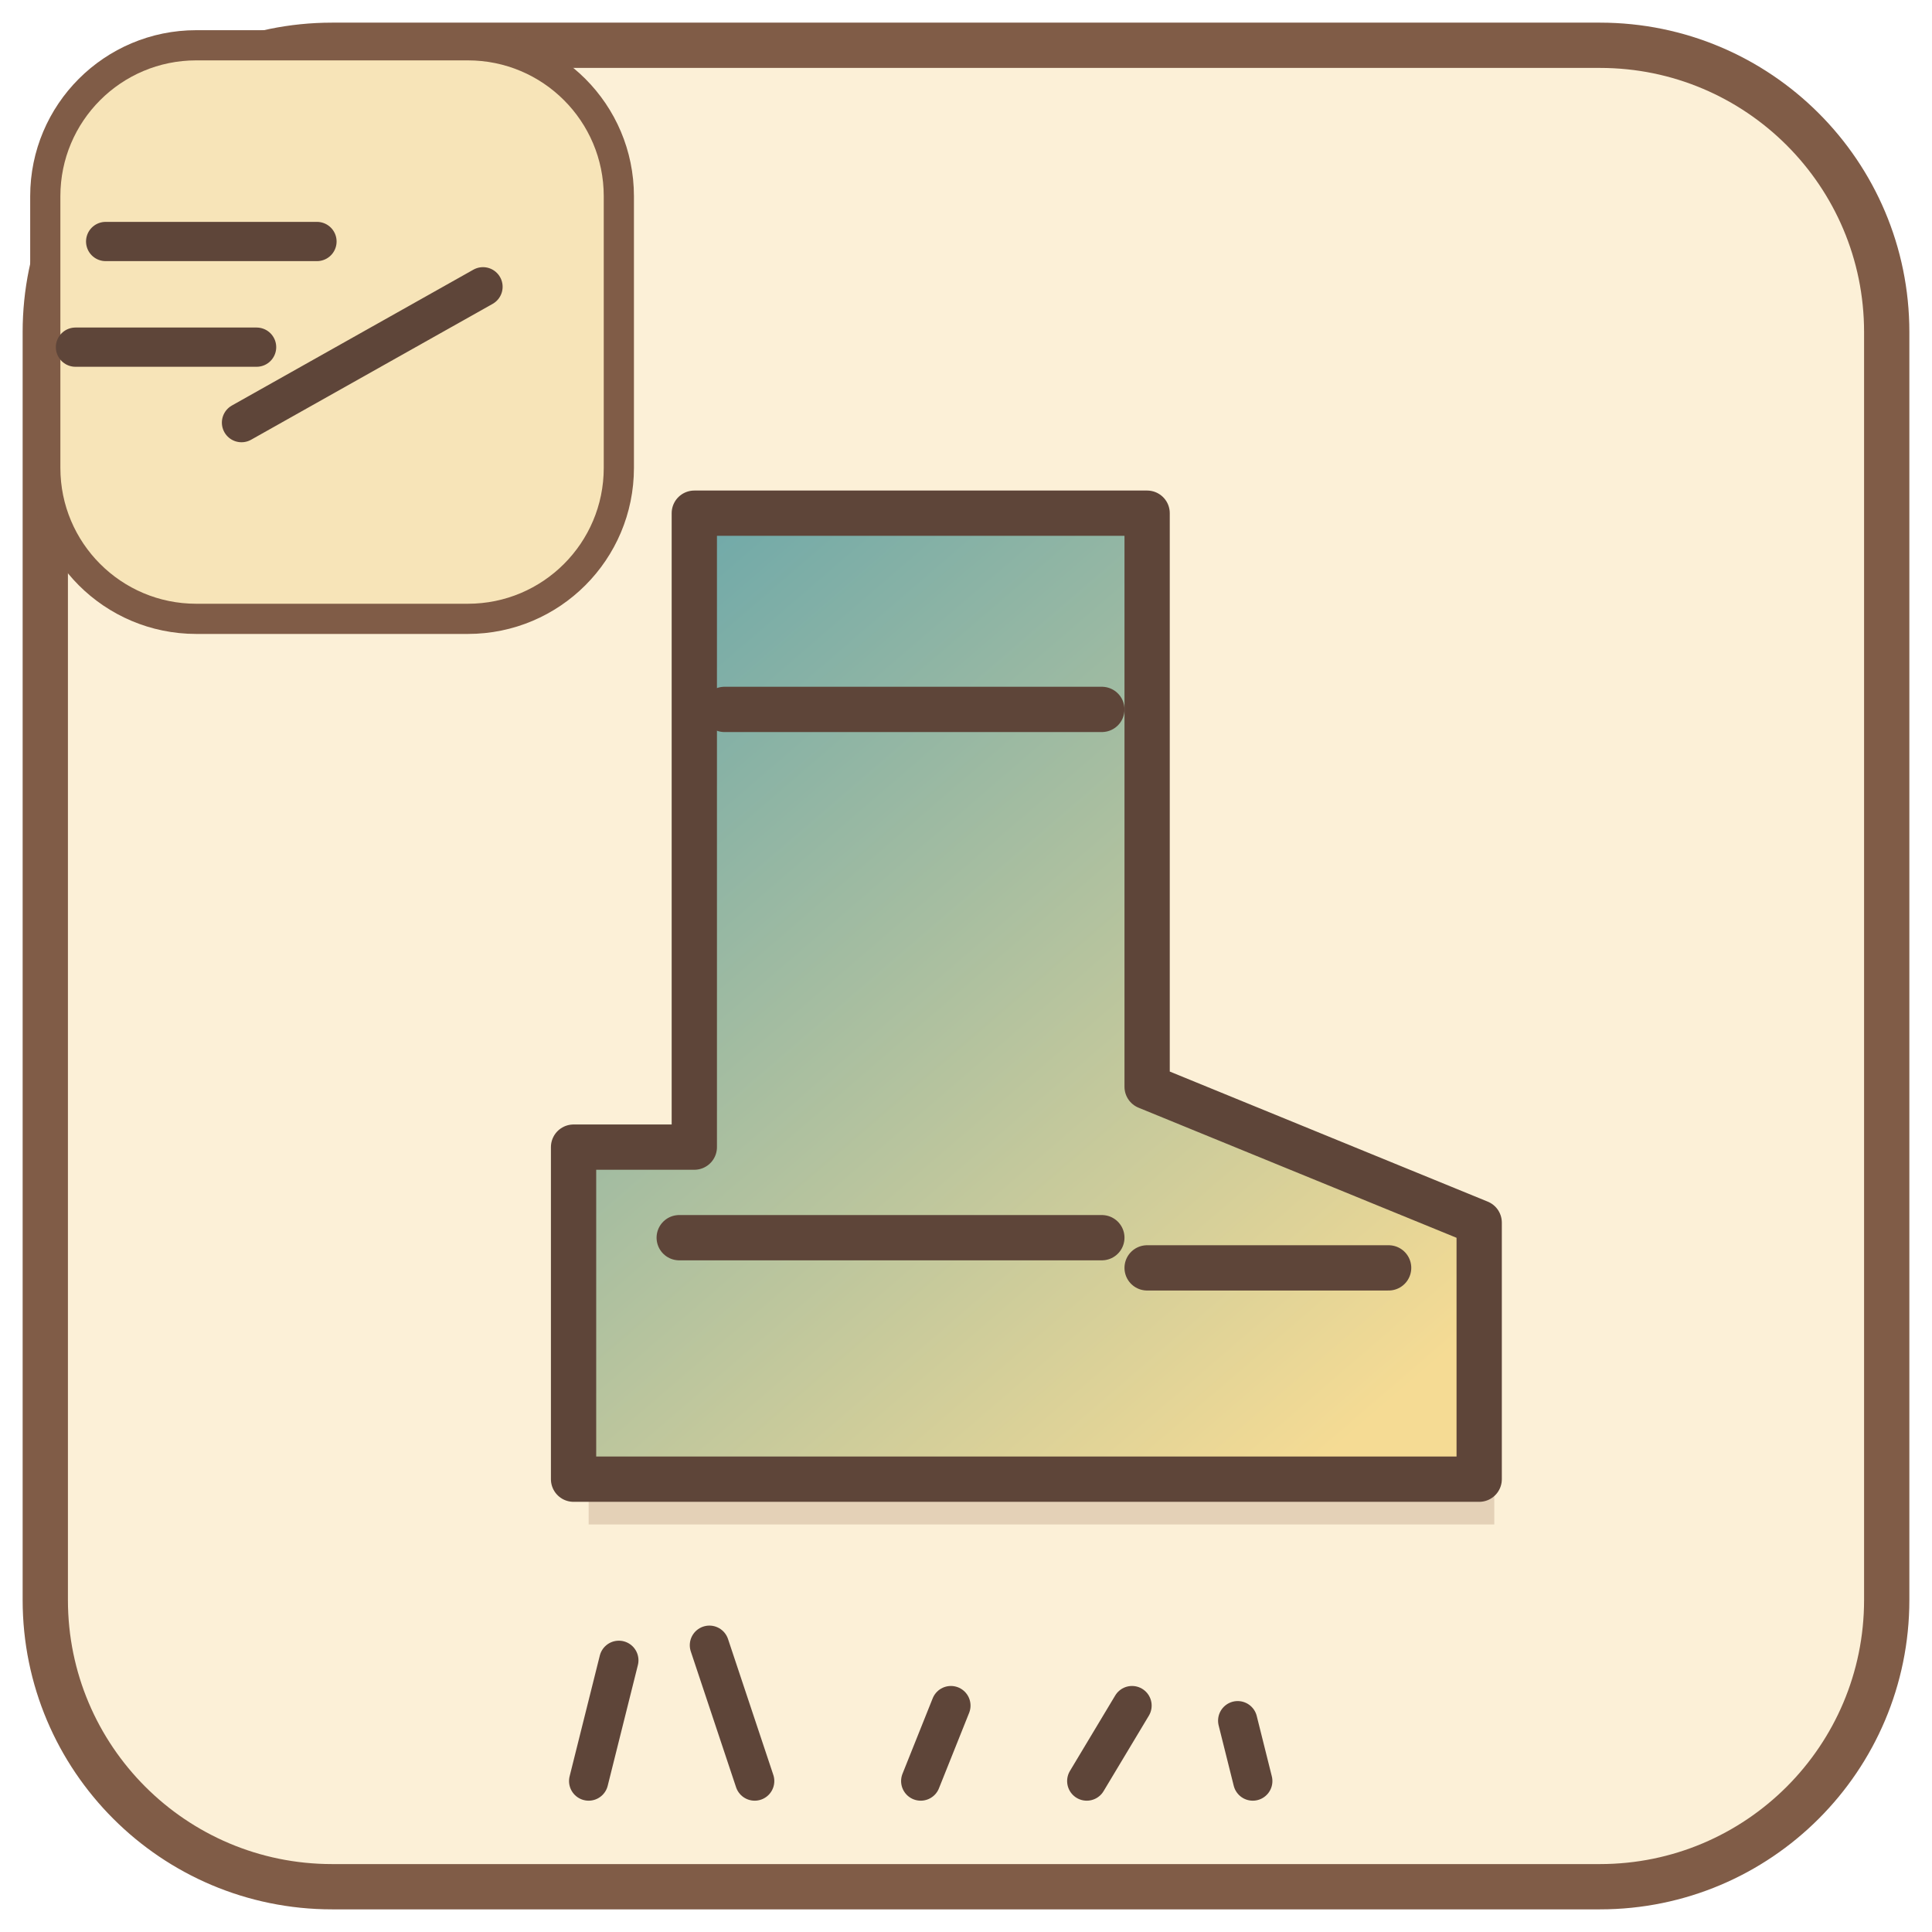
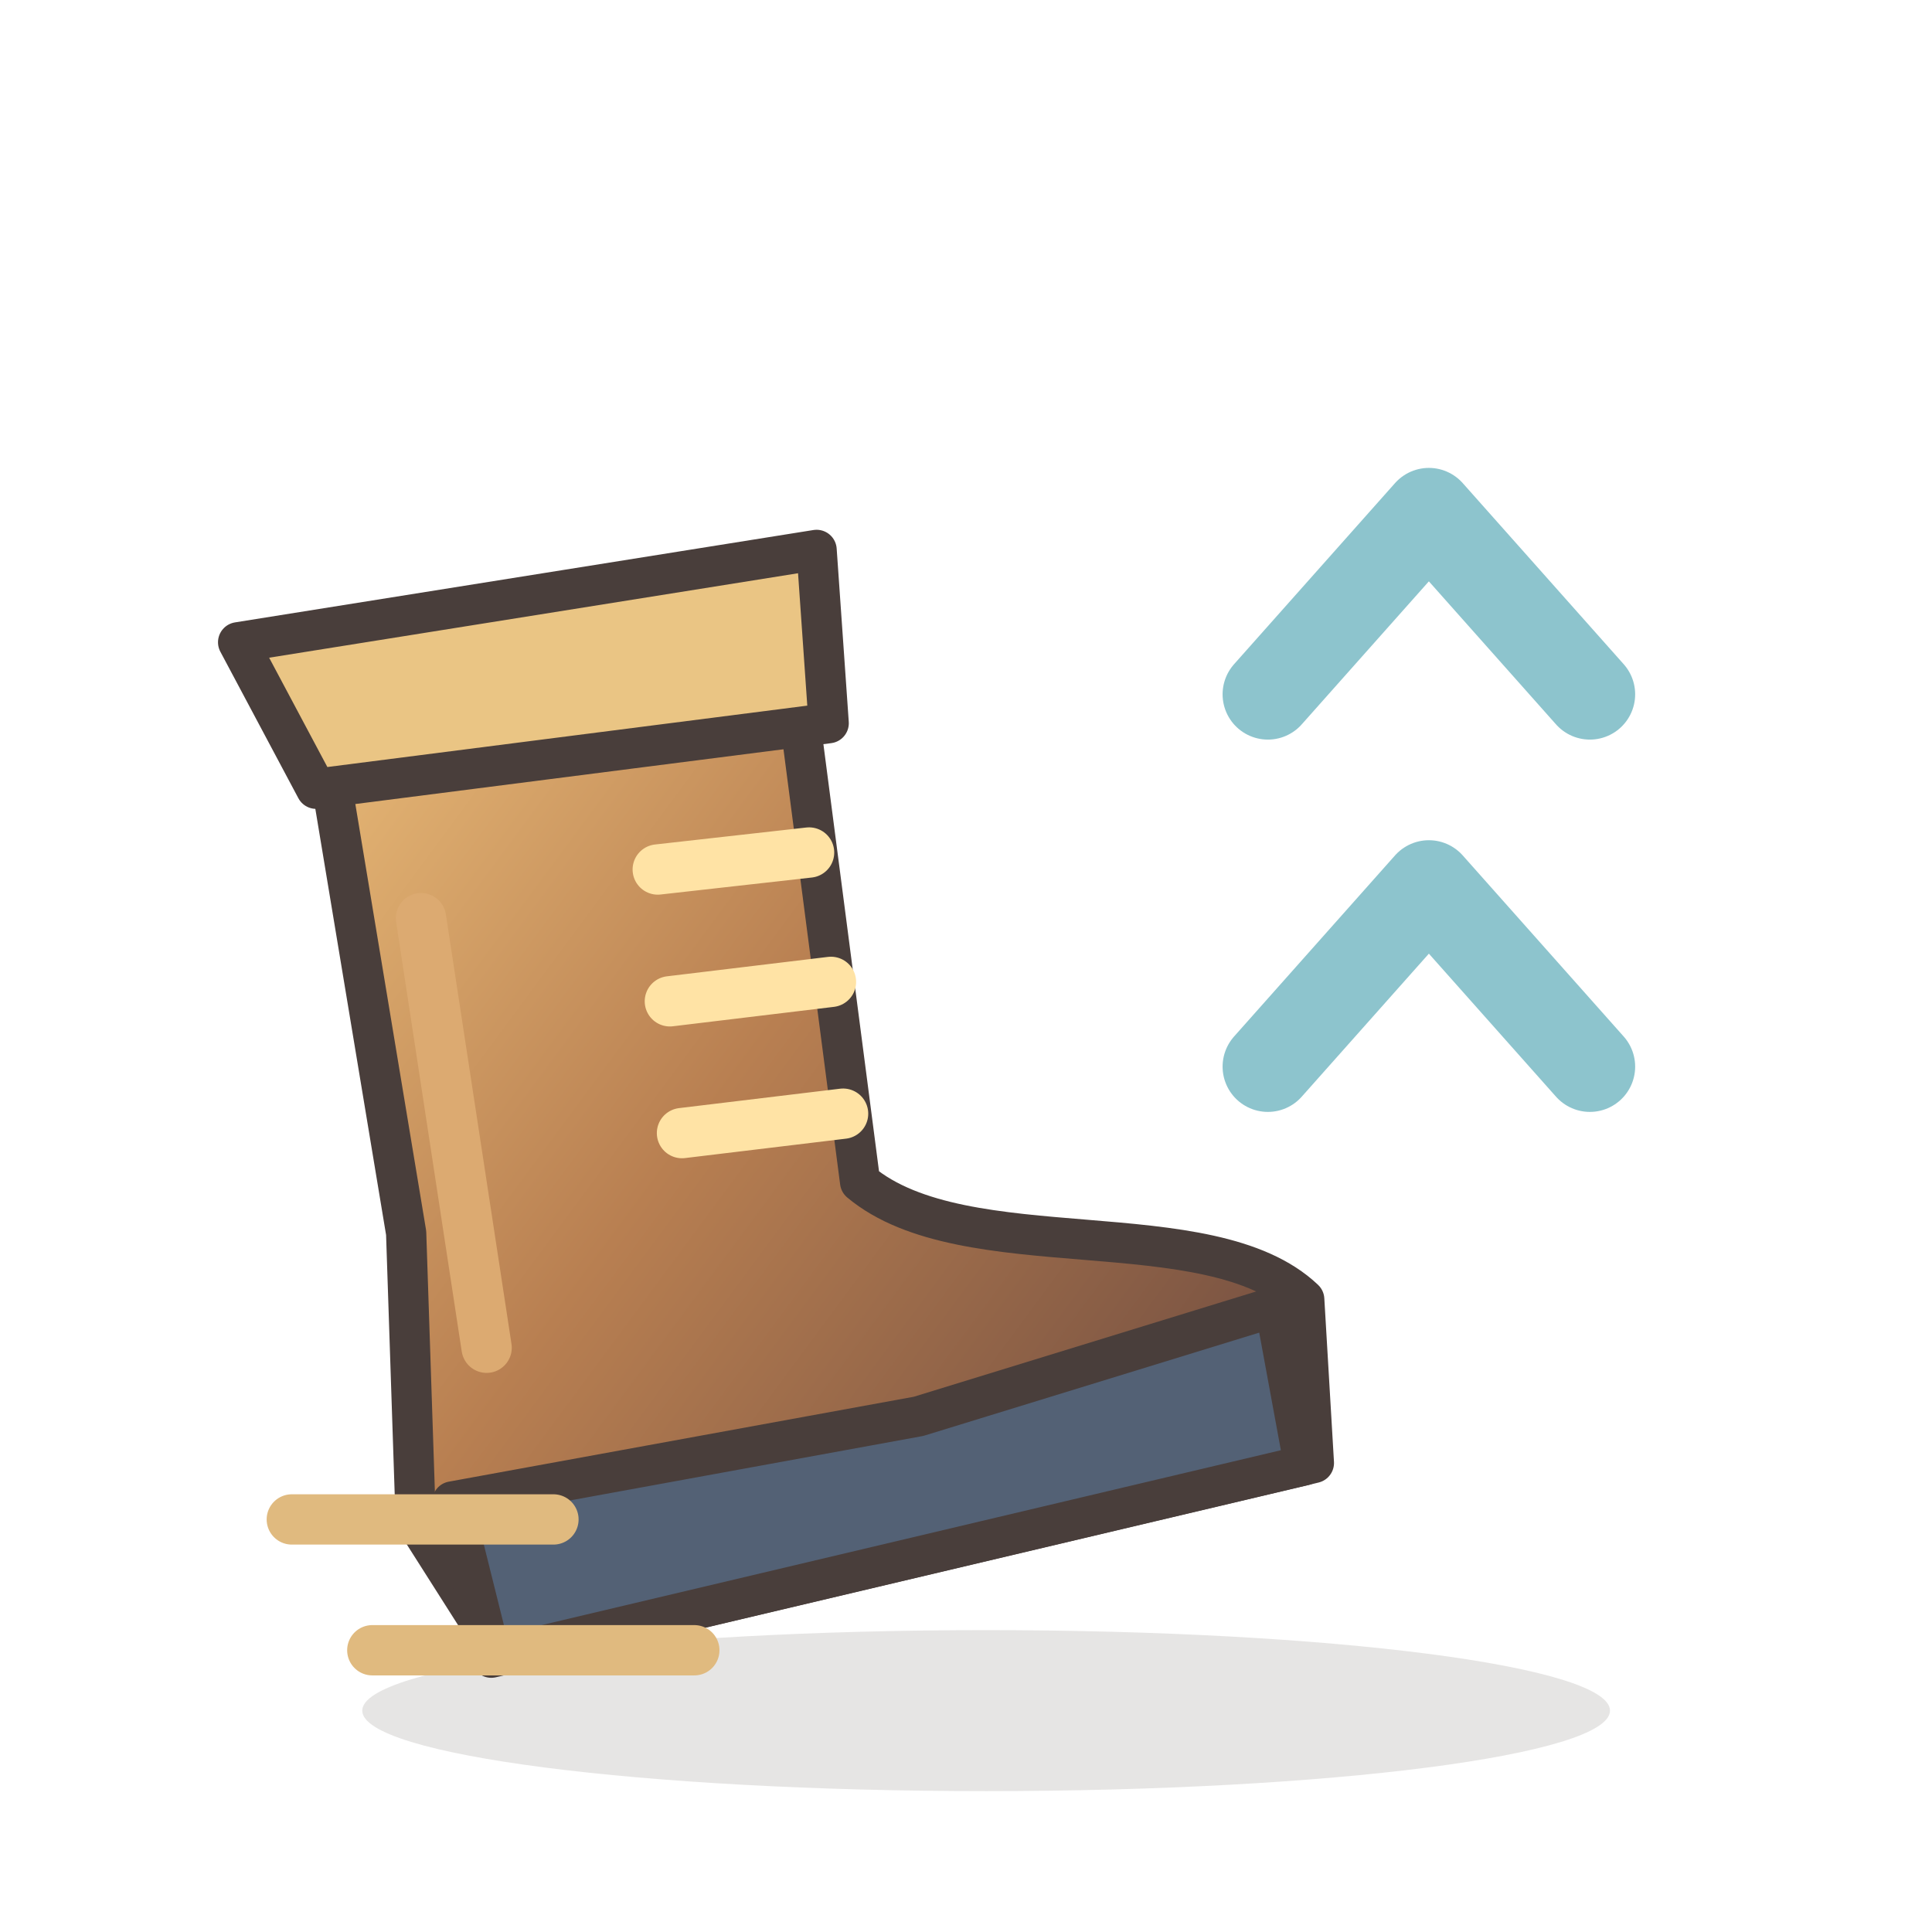
- <svg xmlns="http://www.w3.org/2000/svg" width="128" height="128" viewBox="0 0 128 128">
+ <svg xmlns="http://www.w3.org/2000/svg" width="256" height="256" viewBox="0 0 192 192">
  <defs>
-     <linearGradient id="paint" x2=".8" y2="1">
-       <stop stop-color="#65a5ab" />
-       <stop offset="1" stop-color="#f5db94" />
+     <linearGradient id="leather" x2=".8" y2="1">
+       <stop stop-color="#ebbd79" />
+       <stop offset=".5" stop-color="#b87f51" />
+       <stop offset="1" stop-color="#785242" />
+     </linearGradient>
+     <linearGradient id="rock" x2=".7" y2="1">
+       <stop stop-color="#b9c7ca" />
+       <stop offset="1" stop-color="#596a81" />
+     </linearGradient>
+     <linearGradient id="feather" x2="1" y2="1">
+       <stop stop-color="#fff8dc" />
+       <stop offset=".6" stop-color="#b9dae0" />
+       <stop offset="1" stop-color="#679ab5" />
    </linearGradient>
  </defs>
-   <rect x="3" y="3" width="122" height="122" rx="19" fill="#fcf0d7" stroke="#805c47" stroke-width="3" />
-   <g transform="translate(1 3)" fill="#9b7558" opacity=".25">
-     <path d="M46 34h30v38l22 9v17H38V76h8z" />
-     <path d="M48 47h25M45 82h28M76 84h16" fill="none" />
-   </g>
-   <g fill="url(#paint)" stroke="#5e4539" stroke-width="3" stroke-linejoin="round" stroke-linecap="round">
-     <path d="M46 34h30v38l22 9v17H38V76h8z" />
-     <path d="M48 47h25M45 82h28M76 84h16" fill="none" />
-   </g>
-   <rect x="3" y="3" width="38" height="38" rx="10" fill="#f7e4b8" stroke="#805c47" stroke-width="2" />
-   <g fill="none" stroke="#5e4539" stroke-width="2.6" stroke-linecap="round" stroke-linejoin="round">
-     <path d="M7 16h14M5 23h12M16 28l16-9" />
-     <path d="M39 118l2 -8" />
-     <path d="M50 118l-3 -9" />
-     <path d="M61 118l2 -5" />
-     <path d="M72 118l3 -5" />
-     <path d="M83 118l-1 -4" />
+   <ellipse cx="98" cy="170" rx="62" ry="8" fill="#4b423b" opacity=".14" />
+   <g stroke="#493e3b" stroke-width="4" stroke-linecap="round" stroke-linejoin="round">
+     <g transform="translate(-13,10) rotate(-14 90 90)">
+       <path d="M53 53l47 4-6 52c8 11 33 11 40 22l-3 16-83-1-5-15 6-28z" fill="url(#leather)" />
+       <path d="M51 58l-4-16 58 5-3 17z" fill="#eac584" />
+       <path d="M47 130l47 3 37-2-1 16-83-1z" fill="#536175" />
+       <path d="M82 74l15 2m-17 11l16 2m-18 11l16 2" stroke="#ffe3a5" stroke-width="5" />
+       <path d="M58 73l-4 43" stroke="#dcaa71" stroke-width="5" />
+     </g>
+     <path d="M126 106l16-18 16 18m-32-37l16-18 16 18" fill="none" stroke="#8dc4cd" stroke-width="9" />
+     <path d="M29 151h26m-18 13h32" stroke="#e0ba7f" stroke-width="5" />
  </g>
</svg>
